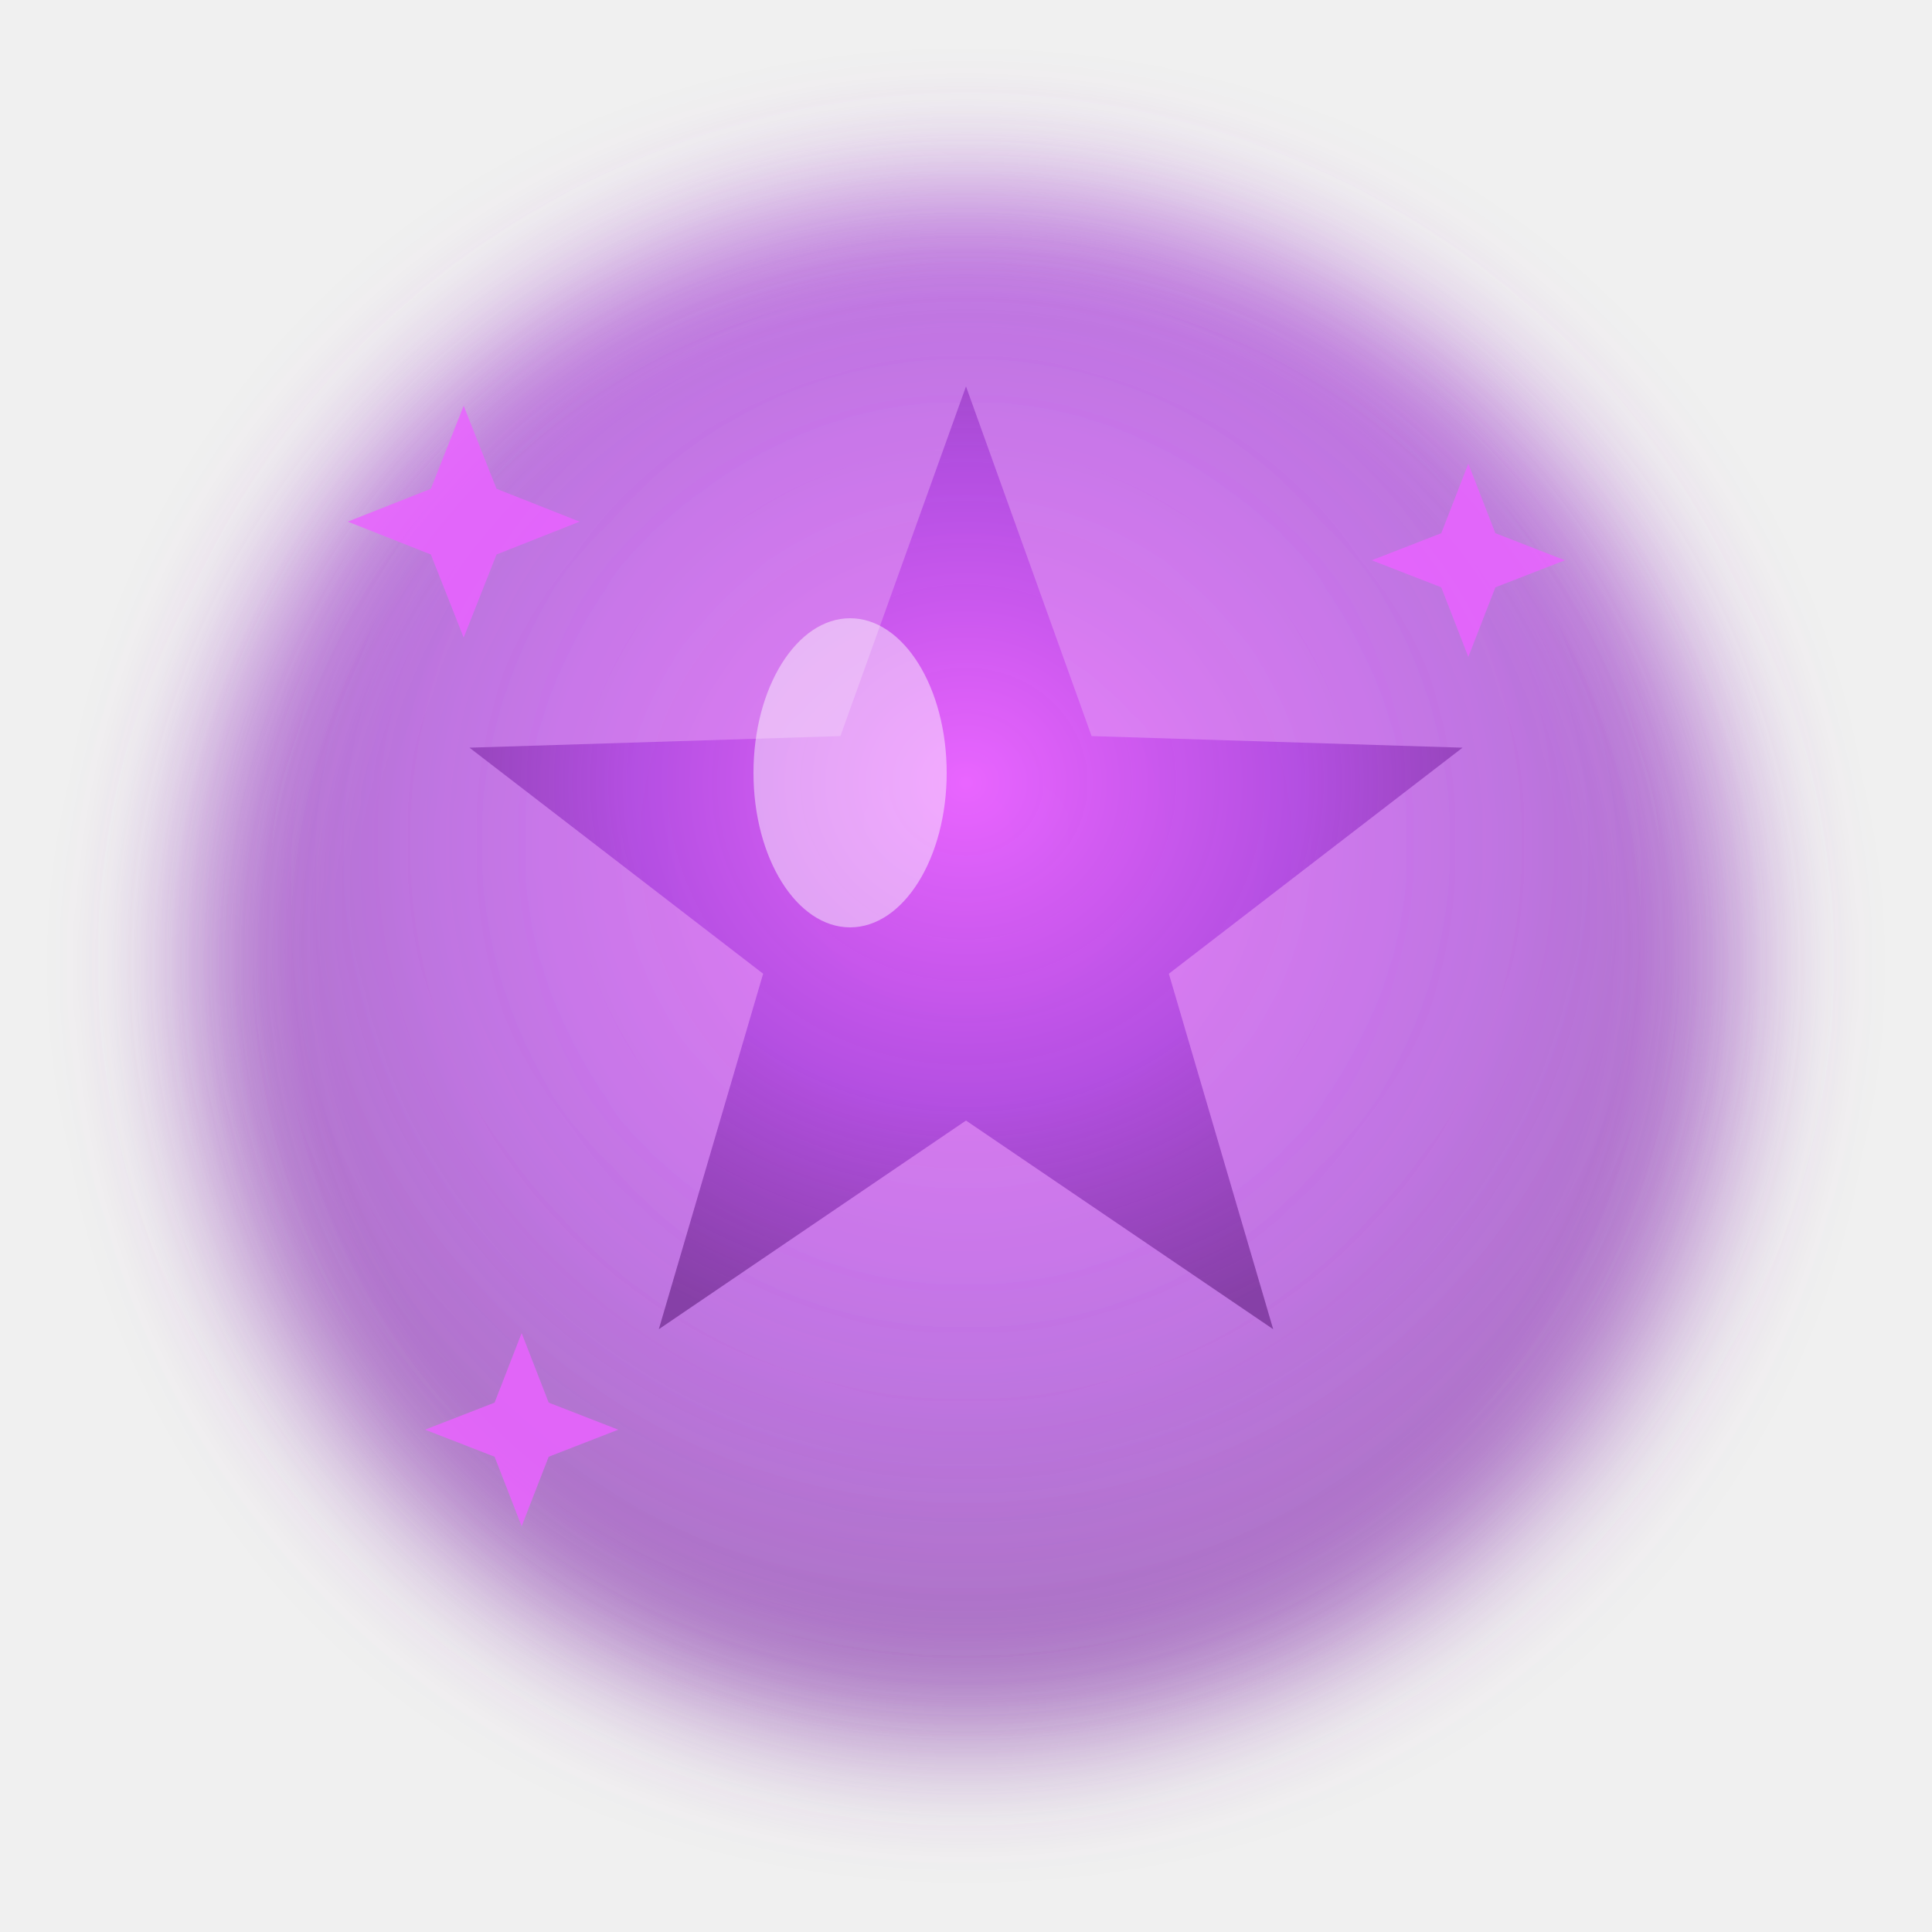
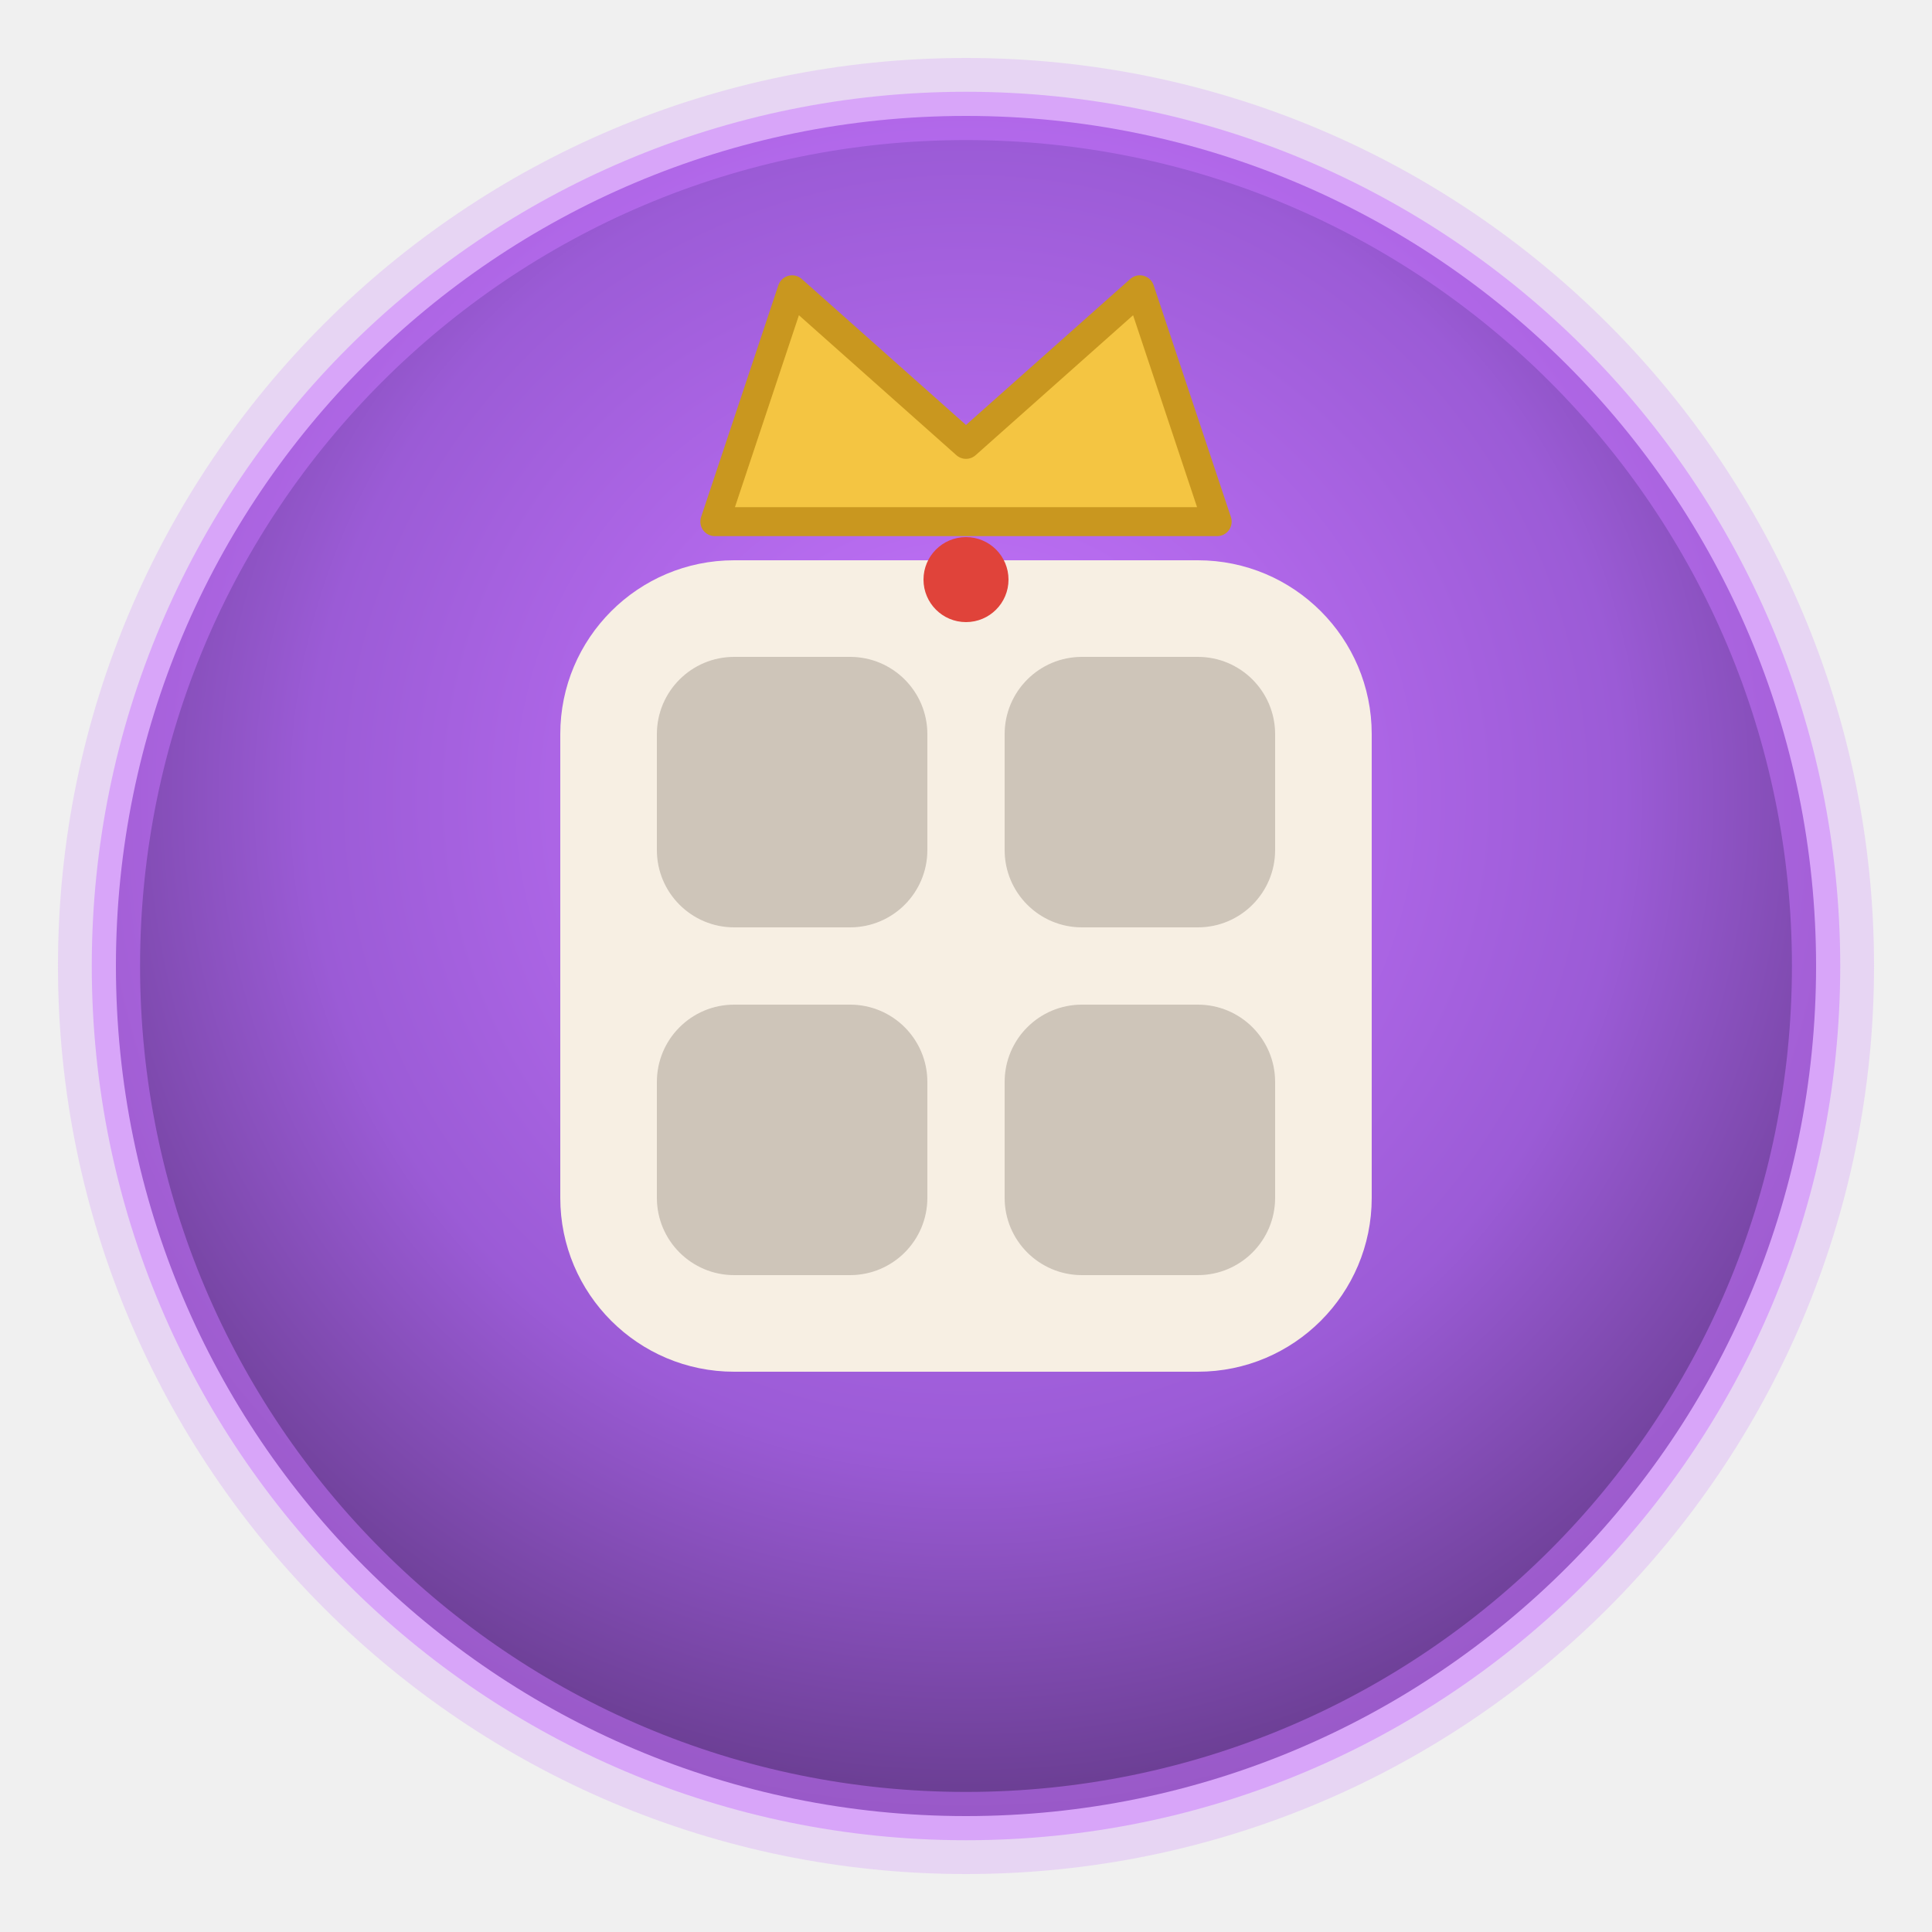
<svg xmlns="http://www.w3.org/2000/svg" viewBox="0 0 100 100">
  <defs>
-     <radialGradient id="g" cx="50%" cy="42%" r="62%">
-       <stop offset="0%" stop-color="#E963FF" stop-opacity="0.95" />
-       <stop offset="55%" stop-color="#B14BE0" stop-opacity="0.92" />
-       <stop offset="100%" stop-color="#783398" stop-opacity="0.8" />
+     <radialGradient id="g" cx="50%" cy="40%" r="65%">
+       <stop offset="0%" stop-color="#C976FF" />
+       <stop offset="60%" stop-color="#9B5BD6" />
+       <stop offset="100%" stop-color="#5D3680" />
    </radialGradient>
-     <filter id="b" x="-50%" y="-50%" width="200%" height="200%">
-       <feGaussianBlur stdDeviation="3.2" />
-     </filter>
  </defs>
-   <circle cx="50" cy="50" r="40" fill="url(#g)" filter="url(#b)" opacity="0.82" />
+   <circle cx="50" cy="50" r="47" fill="#C976FF" opacity="0.22" />
+   <circle cx="50" cy="50" r="44" fill="url(#g)" />
+   <circle cx="50" cy="50" r="44" fill="none" stroke="#C976FF" stroke-width="2.5" opacity="0.5" />
  <g>
-     <path d="M50.0 20.0 L56.5 38.1 L75.7 38.7 L60.5 50.4 L65.9 68.8 L50.0 58.0 L34.1 68.8 L39.5 50.4 L24.3 38.7 L43.5 38.1 Z" fill="url(#g)" />
-     <ellipse cx="44" cy="40" rx="5" ry="8" fill="#FFFFFF" opacity="0.45" />
+     <rect x="29" y="29" width="42" height="42" rx="9" fill="#F7EFE3" />
+     <rect x="34" y="34" width="14" height="14" rx="4" fill="#3B2F25" opacity="0.22" />
+     <rect x="52" y="34" width="14" height="14" rx="4" fill="#3B2F25" opacity="0.22" />
+     <rect x="34" y="52" width="14" height="14" rx="4" fill="#3B2F25" opacity="0.22" />
+     <rect x="52" y="52" width="14" height="14" rx="4" fill="#3B2F25" opacity="0.22" />
  </g>
-   <path d="M24.0 21.0 L25.7 25.3 L30.0 27.0 L25.7 28.7 L24.0 33.0 L22.3 28.7 L18.0 27.0 L22.3 25.3 Z" fill="#E963FF" opacity="0.85" />
-   <path d="M76.0 24.0 L77.4 27.6 L81.0 29.0 L77.4 30.4 L76.0 34.0 L74.6 30.4 L71.0 29.0 L74.6 27.6 Z" fill="#E963FF" opacity="0.85" />
-   <path d="M27.0 69.0 L28.4 72.6 L32.0 74.0 L28.4 75.4 L27.0 79.0 L25.6 75.4 L22.0 74.0 L25.6 72.6 Z" fill="#E963FF" opacity="0.85" />
+   <path d="M37 27 L41 15 L50 23 L59 15 L63 27 Z" fill="#F4C542" stroke="#C9971F" stroke-width="1.5" stroke-linejoin="round" />
+   <circle cx="50" cy="30" r="2.2" fill="#E0433A" />
</svg>
